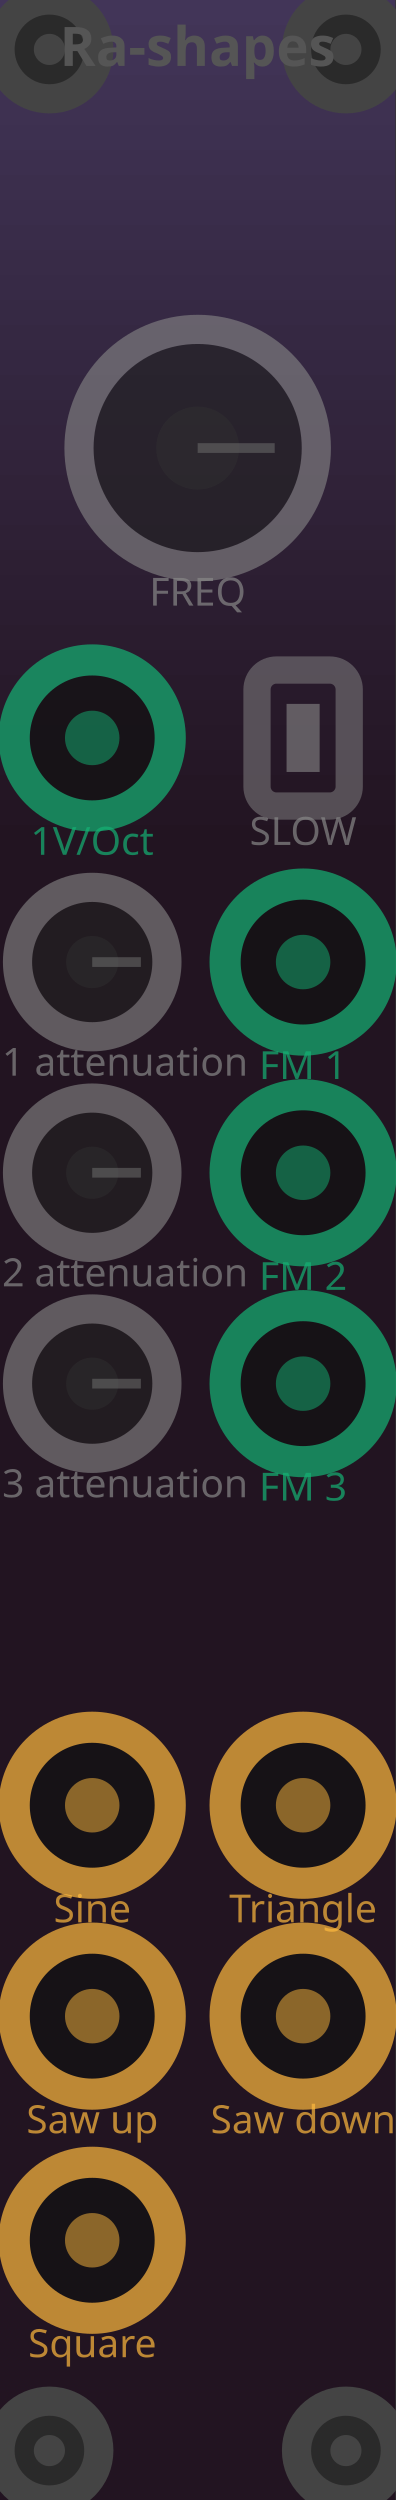
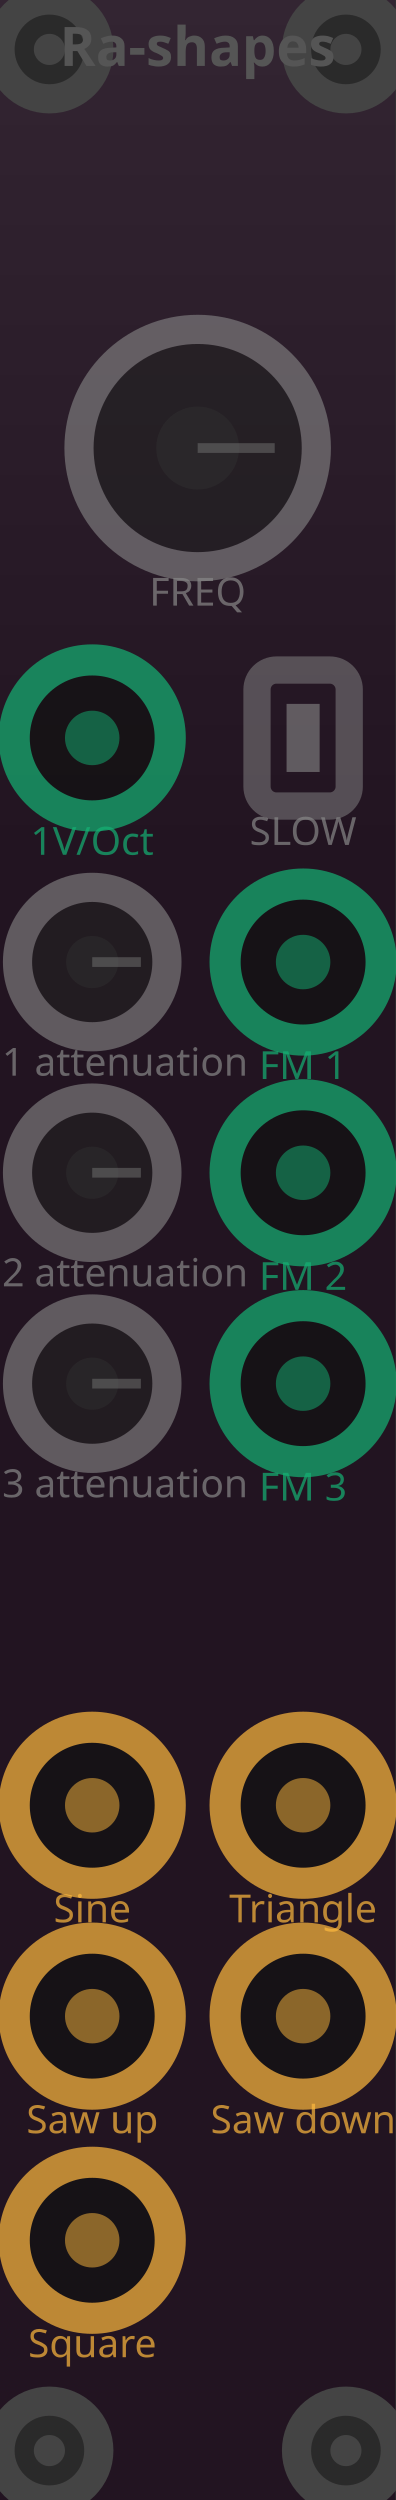
<svg xmlns="http://www.w3.org/2000/svg" viewBox="0 0 20.32 128.5" width="20.32mm" height="128.5mm">
  <rect x="0.3" y="0.3" width="19.72" height="127.9" fill="none" stroke="#333" stroke-width="1.5" />
-   <rect x="0" y="0.000" width="20.32" height="1.295" fill="#423558" />
-   <rect x="0" y="1.285" width="20.32" height="1.295" fill="#413456" />
-   <rect x="0" y="2.570" width="20.32" height="1.295" fill="#403355" />
-   <rect x="0" y="3.855" width="20.32" height="1.295" fill="#3f3253" />
-   <rect x="0" y="5.140" width="20.32" height="1.295" fill="#3e3151" />
-   <rect x="0" y="6.425" width="20.32" height="1.295" fill="#3d3050" />
-   <rect x="0" y="7.710" width="20.32" height="1.295" fill="#3c2f4e" />
-   <rect x="0" y="8.995" width="20.32" height="1.295" fill="#3b2e4c" />
-   <rect x="0" y="10.280" width="20.32" height="1.295" fill="#3a2d4b" />
-   <rect x="0" y="11.565" width="20.32" height="1.295" fill="#392c49" />
-   <rect x="0" y="12.850" width="20.32" height="1.295" fill="#382b47" />
-   <rect x="0" y="14.135" width="20.32" height="1.295" fill="#372a46" />
-   <rect x="0" y="15.420" width="20.32" height="1.295" fill="#362944" />
-   <rect x="0" y="16.705" width="20.32" height="1.295" fill="#352842" />
-   <rect x="0" y="17.990" width="20.32" height="1.295" fill="#342741" />
-   <rect x="0" y="19.275" width="20.32" height="1.295" fill="#33263f" />
-   <rect x="0" y="20.560" width="20.32" height="1.295" fill="#32253d" />
-   <rect x="0" y="21.845" width="20.32" height="1.295" fill="#32243c" />
-   <rect x="0" y="23.130" width="20.32" height="1.295" fill="#31233a" />
-   <rect x="0" y="24.415" width="20.32" height="1.295" fill="#302238" />
-   <rect x="0" y="25.700" width="20.32" height="1.295" fill="#2f2137" />
-   <rect x="0" y="26.985" width="20.32" height="1.295" fill="#2e2035" />
-   <rect x="0" y="28.270" width="20.32" height="1.295" fill="#2d1f33" />
-   <rect x="0" y="29.555" width="20.32" height="1.295" fill="#2c1e32" />
-   <rect x="0" y="30.840" width="20.32" height="1.295" fill="#2b1d30" />
-   <rect x="0" y="32.125" width="20.32" height="1.295" fill="#2a1c2e" />
-   <rect x="0" y="33.410" width="20.32" height="1.295" fill="#291b2d" />
-   <rect x="0" y="34.695" width="20.32" height="1.295" fill="#281a2b" />
-   <rect x="0" y="35.980" width="20.32" height="1.295" fill="#271929" />
-   <rect x="0" y="37.265" width="20.32" height="1.295" fill="#261828" />
-   <rect x="0" y="38.550" width="20.32" height="1.295" fill="#251726" />
-   <rect x="0" y="39.835" width="20.32" height="1.295" fill="#241624" />
-   <rect x="0" y="41.120" width="20.32" height="1.295" fill="#231523" />
+   <rect x="0" y="0.000" width="20.32" height="1.295" fill="#332532" />
+   <rect x="0" y="1.285" width="20.32" height="1.295" fill="#322431" />
+   <rect x="0" y="2.570" width="20.32" height="1.295" fill="#322431" />
+   <rect x="0" y="3.855" width="20.32" height="1.295" fill="#312330" />
+   <rect x="0" y="5.140" width="20.32" height="1.295" fill="#312330" />
+   <rect x="0" y="6.425" width="20.32" height="1.295" fill="#30222f" />
+   <rect x="0" y="7.710" width="20.32" height="1.295" fill="#30222f" />
+   <rect x="0" y="8.995" width="20.32" height="1.295" fill="#2f212e" />
+   <rect x="0" y="10.280" width="20.32" height="1.295" fill="#2f212e" />
+   <rect x="0" y="11.565" width="20.32" height="1.295" fill="#2e202d" />
+   <rect x="0" y="12.850" width="20.32" height="1.295" fill="#2e202d" />
+   <rect x="0" y="14.135" width="20.32" height="1.295" fill="#2d1f2c" />
+   <rect x="0" y="15.420" width="20.32" height="1.295" fill="#2d1f2c" />
+   <rect x="0" y="16.705" width="20.32" height="1.295" fill="#2c1e2b" />
+   <rect x="0" y="17.990" width="20.32" height="1.295" fill="#2c1e2b" />
+   <rect x="0" y="19.275" width="20.32" height="1.295" fill="#2b1d2a" />
+   <rect x="0" y="20.560" width="20.32" height="1.295" fill="#2b1d2a" />
+   <rect x="0" y="21.845" width="20.32" height="1.295" fill="#2a1c29" />
+   <rect x="0" y="23.130" width="20.32" height="1.295" fill="#2a1c29" />
+   <rect x="0" y="24.415" width="20.32" height="1.295" fill="#291b28" />
+   <rect x="0" y="25.700" width="20.32" height="1.295" fill="#291b28" />
+   <rect x="0" y="26.985" width="20.32" height="1.295" fill="#281a27" />
+   <rect x="0" y="28.270" width="20.32" height="1.295" fill="#281a27" />
+   <rect x="0" y="29.555" width="20.32" height="1.295" fill="#271926" />
+   <rect x="0" y="30.840" width="20.32" height="1.295" fill="#271926" />
+   <rect x="0" y="32.125" width="20.32" height="1.295" fill="#261825" />
+   <rect x="0" y="33.410" width="20.32" height="1.295" fill="#261825" />
+   <rect x="0" y="34.695" width="20.32" height="1.295" fill="#251724" />
+   <rect x="0" y="35.980" width="20.32" height="1.295" fill="#251724" />
+   <rect x="0" y="37.265" width="20.32" height="1.295" fill="#241623" />
+   <rect x="0" y="38.550" width="20.32" height="1.295" fill="#241623" />
+   <rect x="0" y="39.835" width="20.32" height="1.295" fill="#231522" />
+   <rect x="0" y="41.120" width="20.32" height="1.295" fill="#231522" />
  <rect x="0" y="42.405" width="20.32" height="1.295" fill="#221421" />
  <rect x="0" y="43.690" width="20.32" height="1.295" fill="#221421" />
  <rect x="0" y="44.975" width="20.32" height="1.295" fill="#221421" />
  <rect x="0" y="46.260" width="20.32" height="1.295" fill="#221421" />
  <rect x="0" y="47.545" width="20.32" height="1.295" fill="#221421" />
  <rect x="0" y="48.830" width="20.32" height="1.295" fill="#221421" />
  <rect x="0" y="50.115" width="20.32" height="1.295" fill="#221421" />
  <rect x="0" y="51.400" width="20.32" height="1.295" fill="#221421" />
  <rect x="0" y="52.685" width="20.32" height="1.295" fill="#221421" />
  <rect x="0" y="53.970" width="20.32" height="1.295" fill="#221421" />
  <rect x="0" y="55.255" width="20.32" height="1.295" fill="#221421" />
  <rect x="0" y="56.540" width="20.32" height="1.295" fill="#221421" />
  <rect x="0" y="57.825" width="20.32" height="1.295" fill="#221421" />
  <rect x="0" y="59.110" width="20.32" height="1.295" fill="#221421" />
  <rect x="0" y="60.395" width="20.32" height="1.295" fill="#221421" />
  <rect x="0" y="61.680" width="20.32" height="1.295" fill="#221421" />
  <rect x="0" y="62.965" width="20.32" height="1.295" fill="#221421" />
  <rect x="0" y="64.250" width="20.32" height="1.295" fill="#221421" />
  <rect x="0" y="65.535" width="20.32" height="1.295" fill="#221421" />
  <rect x="0" y="66.820" width="20.32" height="1.295" fill="#221421" />
  <rect x="0" y="68.105" width="20.32" height="1.295" fill="#221421" />
  <rect x="0" y="69.390" width="20.32" height="1.295" fill="#221421" />
  <rect x="0" y="70.675" width="20.32" height="1.295" fill="#221421" />
  <rect x="0" y="71.960" width="20.32" height="1.295" fill="#221421" />
  <rect x="0" y="73.245" width="20.32" height="1.295" fill="#221421" />
  <rect x="0" y="74.530" width="20.32" height="1.295" fill="#221421" />
  <rect x="0" y="75.815" width="20.32" height="1.295" fill="#221421" />
  <rect x="0" y="77.100" width="20.32" height="1.295" fill="#221421" />
  <rect x="0" y="78.385" width="20.32" height="1.295" fill="#221421" />
  <rect x="0" y="79.670" width="20.32" height="1.295" fill="#221421" />
  <rect x="0" y="80.955" width="20.32" height="1.295" fill="#221421" />
  <rect x="0" y="82.240" width="20.32" height="1.295" fill="#221421" />
  <rect x="0" y="83.525" width="20.32" height="1.295" fill="#221421" />
  <rect x="0" y="84.810" width="20.32" height="1.295" fill="#221421" />
  <rect x="0" y="86.095" width="20.32" height="1.295" fill="#221421" />
  <rect x="0" y="87.380" width="20.32" height="1.295" fill="#221421" />
  <rect x="0" y="88.665" width="20.32" height="1.295" fill="#221421" />
  <rect x="0" y="89.950" width="20.32" height="1.295" fill="#221421" />
  <rect x="0" y="91.235" width="20.32" height="1.295" fill="#221421" />
  <rect x="0" y="92.520" width="20.32" height="1.295" fill="#221421" />
  <rect x="0" y="93.805" width="20.32" height="1.295" fill="#221421" />
  <rect x="0" y="95.090" width="20.32" height="1.295" fill="#221421" />
  <rect x="0" y="96.375" width="20.32" height="1.295" fill="#221421" />
  <rect x="0" y="97.660" width="20.32" height="1.295" fill="#221421" />
  <rect x="0" y="98.945" width="20.32" height="1.295" fill="#221421" />
  <rect x="0" y="100.230" width="20.32" height="1.295" fill="#221421" />
  <rect x="0" y="101.515" width="20.32" height="1.295" fill="#221421" />
  <rect x="0" y="102.800" width="20.32" height="1.295" fill="#221421" />
  <rect x="0" y="104.085" width="20.32" height="1.295" fill="#221421" />
  <rect x="0" y="105.370" width="20.32" height="1.295" fill="#221421" />
  <rect x="0" y="106.655" width="20.32" height="1.295" fill="#221421" />
  <rect x="0" y="107.940" width="20.32" height="1.295" fill="#221421" />
  <rect x="0" y="109.225" width="20.32" height="1.295" fill="#221421" />
  <rect x="0" y="110.510" width="20.32" height="1.295" fill="#221421" />
  <rect x="0" y="111.795" width="20.32" height="1.295" fill="#221421" />
  <rect x="0" y="113.080" width="20.32" height="1.295" fill="#221421" />
  <rect x="0" y="114.365" width="20.32" height="1.295" fill="#221421" />
  <rect x="0" y="115.650" width="20.32" height="1.295" fill="#221421" />
  <rect x="0" y="116.935" width="20.32" height="1.295" fill="#221421" />
  <rect x="0" y="118.220" width="20.32" height="1.295" fill="#221421" />
  <rect x="0" y="119.505" width="20.32" height="1.295" fill="#221421" />
  <rect x="0" y="120.790" width="20.32" height="1.295" fill="#221421" />
  <rect x="0" y="122.075" width="20.32" height="1.295" fill="#221421" />
  <rect x="0" y="123.360" width="20.32" height="1.295" fill="#221421" />
  <rect x="0" y="124.645" width="20.32" height="1.295" fill="#221421" />
  <rect x="0" y="125.930" width="20.32" height="1.295" fill="#221421" />
  <rect x="0" y="127.215" width="20.32" height="1.295" fill="#221421" />
  <circle cx="2.54" cy="2.54" r="2.54" fill="#2a2a2a" stroke="#444" stroke-width="1.5" />
  <circle cx="2.54" cy="2.54" r="0.8" fill="#444" />
  <circle cx="2.54" cy="125.96" r="2.54" fill="#2a2a2a" stroke="#444" stroke-width="1.5" />
  <circle cx="2.54" cy="125.96" r="0.8" fill="#444" />
  <circle cx="17.78" cy="2.54" r="2.54" fill="#2a2a2a" stroke="#444" stroke-width="1.5" />
  <circle cx="17.78" cy="2.54" r="0.8" fill="#444" />
  <circle cx="17.78" cy="125.96" r="2.54" fill="#2a2a2a" stroke="#444" stroke-width="1.5" />
  <circle cx="17.78" cy="125.96" r="0.8" fill="#444" />
  <text x="10.16" y="3.39" fill="#555" font-family="sans-serif" font-size="2.8" text-anchor="middle" font-weight="bold">Ra-shapes</text>
  <circle cx="10.16" cy="23.03" r="6.10" fill="#222" stroke="#888" stroke-width="1.5" opacity="0.6" />
  <circle cx="10.16" cy="23.03" r="2.13" fill="#333" opacity="0.4" />
  <line x1="10.16" y1="23.03" x2="14.12" y2="23.03" stroke="#666" stroke-width="0.5" opacity="0.6" />
  <text x="10.16" y="31.13" fill="#888" font-family="sans-serif" font-size="2.0" text-anchor="middle" opacity="0.7">FREQ</text>
  <rect x="13.21" y="34.44" width="4.74" height="6.99" rx="1" fill="none" stroke="#888" stroke-width="1.4" opacity="0.5" />
  <line x1="15.58" y1="39.68" x2="15.58" y2="36.18" stroke="#888" stroke-width="1.7" opacity="0.6" />
  <text x="15.58" y="43.43" fill="#888" font-family="sans-serif" font-size="2.0" text-anchor="middle" opacity="0.7">SLOW</text>
  <circle cx="4.74" cy="37.93" r="4.01" fill="#111" stroke="#14B274" stroke-width="1.6" opacity="0.7" />
  <circle cx="4.74" cy="37.93" r="1.40" fill="#14B274" opacity="0.5" />
  <text x="4.74" y="43.94" fill="#14B274" font-family="sans-serif" font-size="2.0" text-anchor="middle" opacity="0.7">1V/Oct</text>
  <circle cx="4.74" cy="49.45" r="3.84" fill="#222" stroke="#888" stroke-width="1.5" opacity="0.6" />
  <circle cx="4.74" cy="49.45" r="1.34" fill="#333" opacity="0.4" />
  <line x1="4.74" y1="49.45" x2="7.24" y2="49.45" stroke="#666" stroke-width="0.5" opacity="0.6" />
  <text x="4.74" y="55.29" fill="#888" font-family="sans-serif" font-size="2.0" text-anchor="middle" opacity="0.7">FM 1 attenuation</text>
  <circle cx="15.58" cy="49.45" r="4.01" fill="#111" stroke="#14B274" stroke-width="1.6" opacity="0.7" />
  <circle cx="15.58" cy="49.45" r="1.40" fill="#14B274" opacity="0.5" />
  <text x="15.58" y="55.46" fill="#14B274" font-family="sans-serif" font-size="2.0" text-anchor="middle" opacity="0.7">FM 1</text>
  <circle cx="4.74" cy="60.28" r="3.84" fill="#222" stroke="#888" stroke-width="1.5" opacity="0.6" />
  <circle cx="4.74" cy="60.28" r="1.34" fill="#333" opacity="0.4" />
  <line x1="4.74" y1="60.28" x2="7.24" y2="60.28" stroke="#666" stroke-width="0.5" opacity="0.6" />
  <text x="4.74" y="66.12" fill="#888" font-family="sans-serif" font-size="2.0" text-anchor="middle" opacity="0.7">FM 2 attenuation</text>
  <circle cx="15.58" cy="60.28" r="4.01" fill="#111" stroke="#14B274" stroke-width="1.6" opacity="0.7" />
  <circle cx="15.58" cy="60.28" r="1.40" fill="#14B274" opacity="0.5" />
  <text x="15.58" y="66.30" fill="#14B274" font-family="sans-serif" font-size="2.0" text-anchor="middle" opacity="0.7">FM 2</text>
  <circle cx="4.74" cy="71.12" r="3.84" fill="#222" stroke="#888" stroke-width="1.5" opacity="0.6" />
  <circle cx="4.74" cy="71.12" r="1.34" fill="#333" opacity="0.4" />
  <line x1="4.74" y1="71.12" x2="7.24" y2="71.12" stroke="#666" stroke-width="0.5" opacity="0.6" />
  <text x="4.74" y="76.96" fill="#888" font-family="sans-serif" font-size="2.0" text-anchor="middle" opacity="0.7">FM 3 attenuation</text>
  <circle cx="15.58" cy="71.12" r="4.01" fill="#111" stroke="#14B274" stroke-width="1.6" opacity="0.7" />
  <circle cx="15.58" cy="71.12" r="1.40" fill="#14B274" opacity="0.5" />
  <text x="15.58" y="77.13" fill="#14B274" font-family="sans-serif" font-size="2.0" text-anchor="middle" opacity="0.7">FM 3</text>
  <circle cx="4.74" cy="92.79" r="4.01" fill="#111" stroke="#FFB93D" stroke-width="1.6" opacity="0.7" />
  <circle cx="4.74" cy="92.79" r="1.40" fill="#FFB93D" opacity="0.5" />
  <text x="4.74" y="98.81" fill="#FFB93D" font-family="sans-serif" font-size="2.0" text-anchor="middle" opacity="0.7">Sine</text>
  <circle cx="15.58" cy="92.79" r="4.01" fill="#111" stroke="#FFB93D" stroke-width="1.6" opacity="0.7" />
  <circle cx="15.58" cy="92.79" r="1.40" fill="#FFB93D" opacity="0.5" />
  <text x="15.58" y="98.81" fill="#FFB93D" font-family="sans-serif" font-size="2.0" text-anchor="middle" opacity="0.7">Triangle</text>
  <circle cx="4.74" cy="103.63" r="4.01" fill="#111" stroke="#FFB93D" stroke-width="1.6" opacity="0.7" />
  <circle cx="4.74" cy="103.63" r="1.40" fill="#FFB93D" opacity="0.5" />
  <text x="4.74" y="109.65" fill="#FFB93D" font-family="sans-serif" font-size="2.0" text-anchor="middle" opacity="0.7">Saw up</text>
  <circle cx="15.58" cy="103.63" r="4.01" fill="#111" stroke="#FFB93D" stroke-width="1.6" opacity="0.7" />
  <circle cx="15.58" cy="103.63" r="1.40" fill="#FFB93D" opacity="0.5" />
  <text x="15.58" y="109.65" fill="#FFB93D" font-family="sans-serif" font-size="2.0" text-anchor="middle" opacity="0.7">Saw down</text>
  <circle cx="4.74" cy="115.15" r="4.01" fill="#111" stroke="#FFB93D" stroke-width="1.6" opacity="0.7" />
  <circle cx="4.74" cy="115.15" r="1.40" fill="#FFB93D" opacity="0.5" />
  <text x="4.74" y="121.16" fill="#FFB93D" font-family="sans-serif" font-size="2.0" text-anchor="middle" opacity="0.7">Square</text>
</svg>
